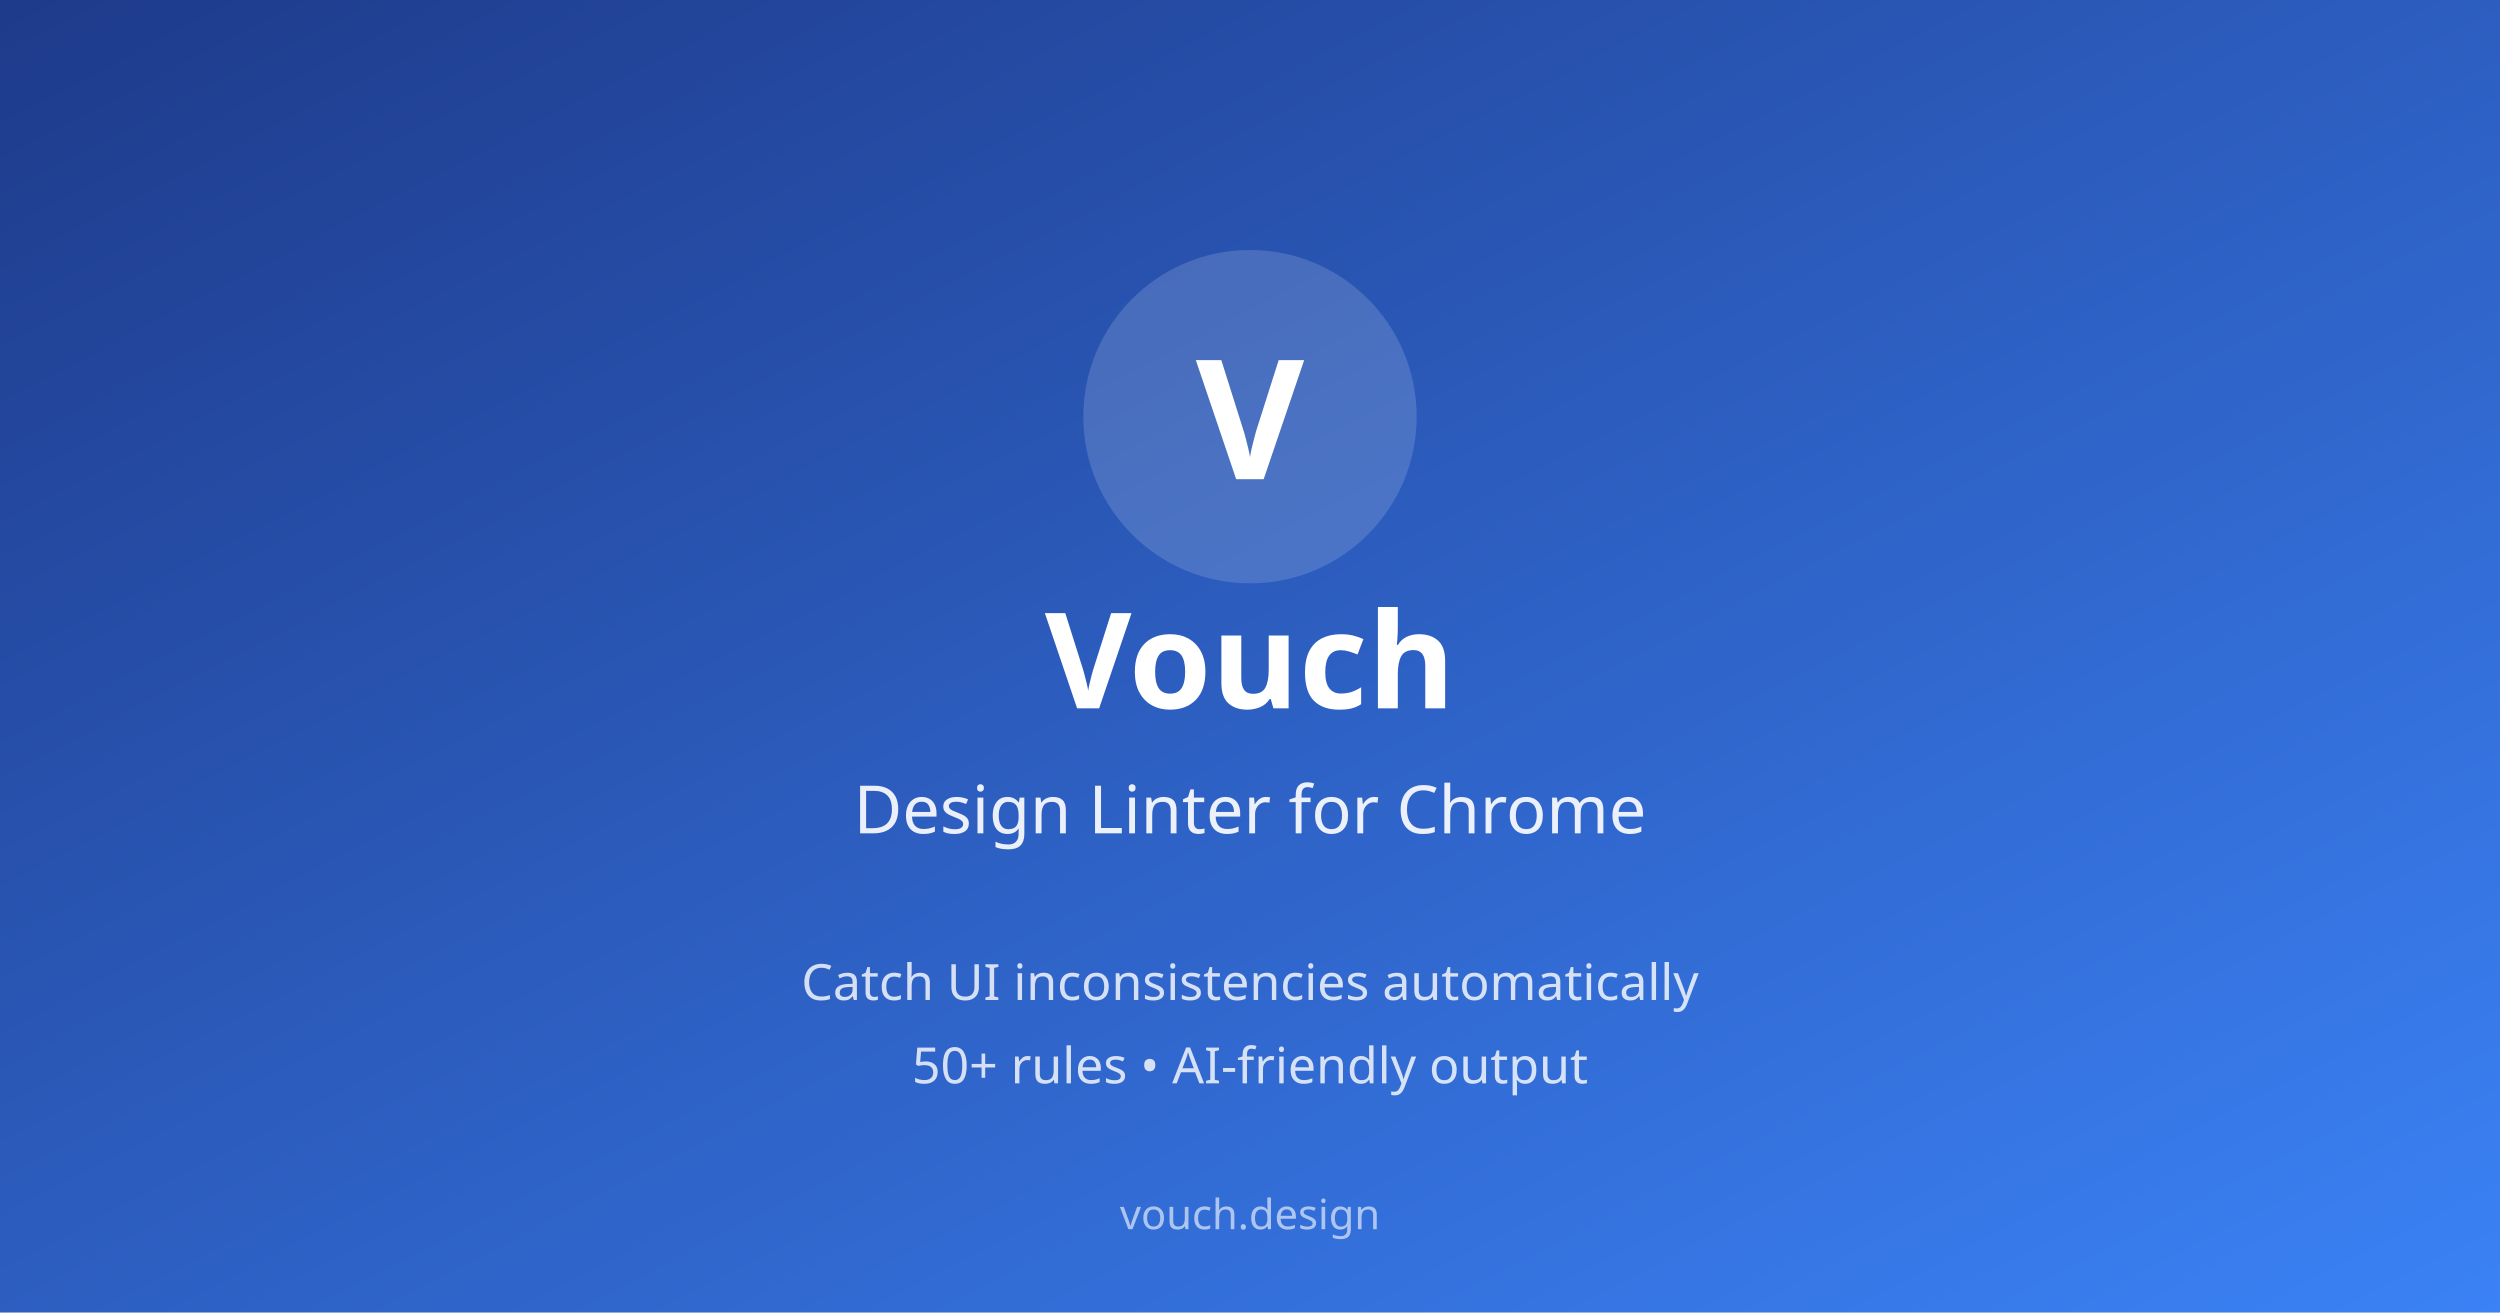
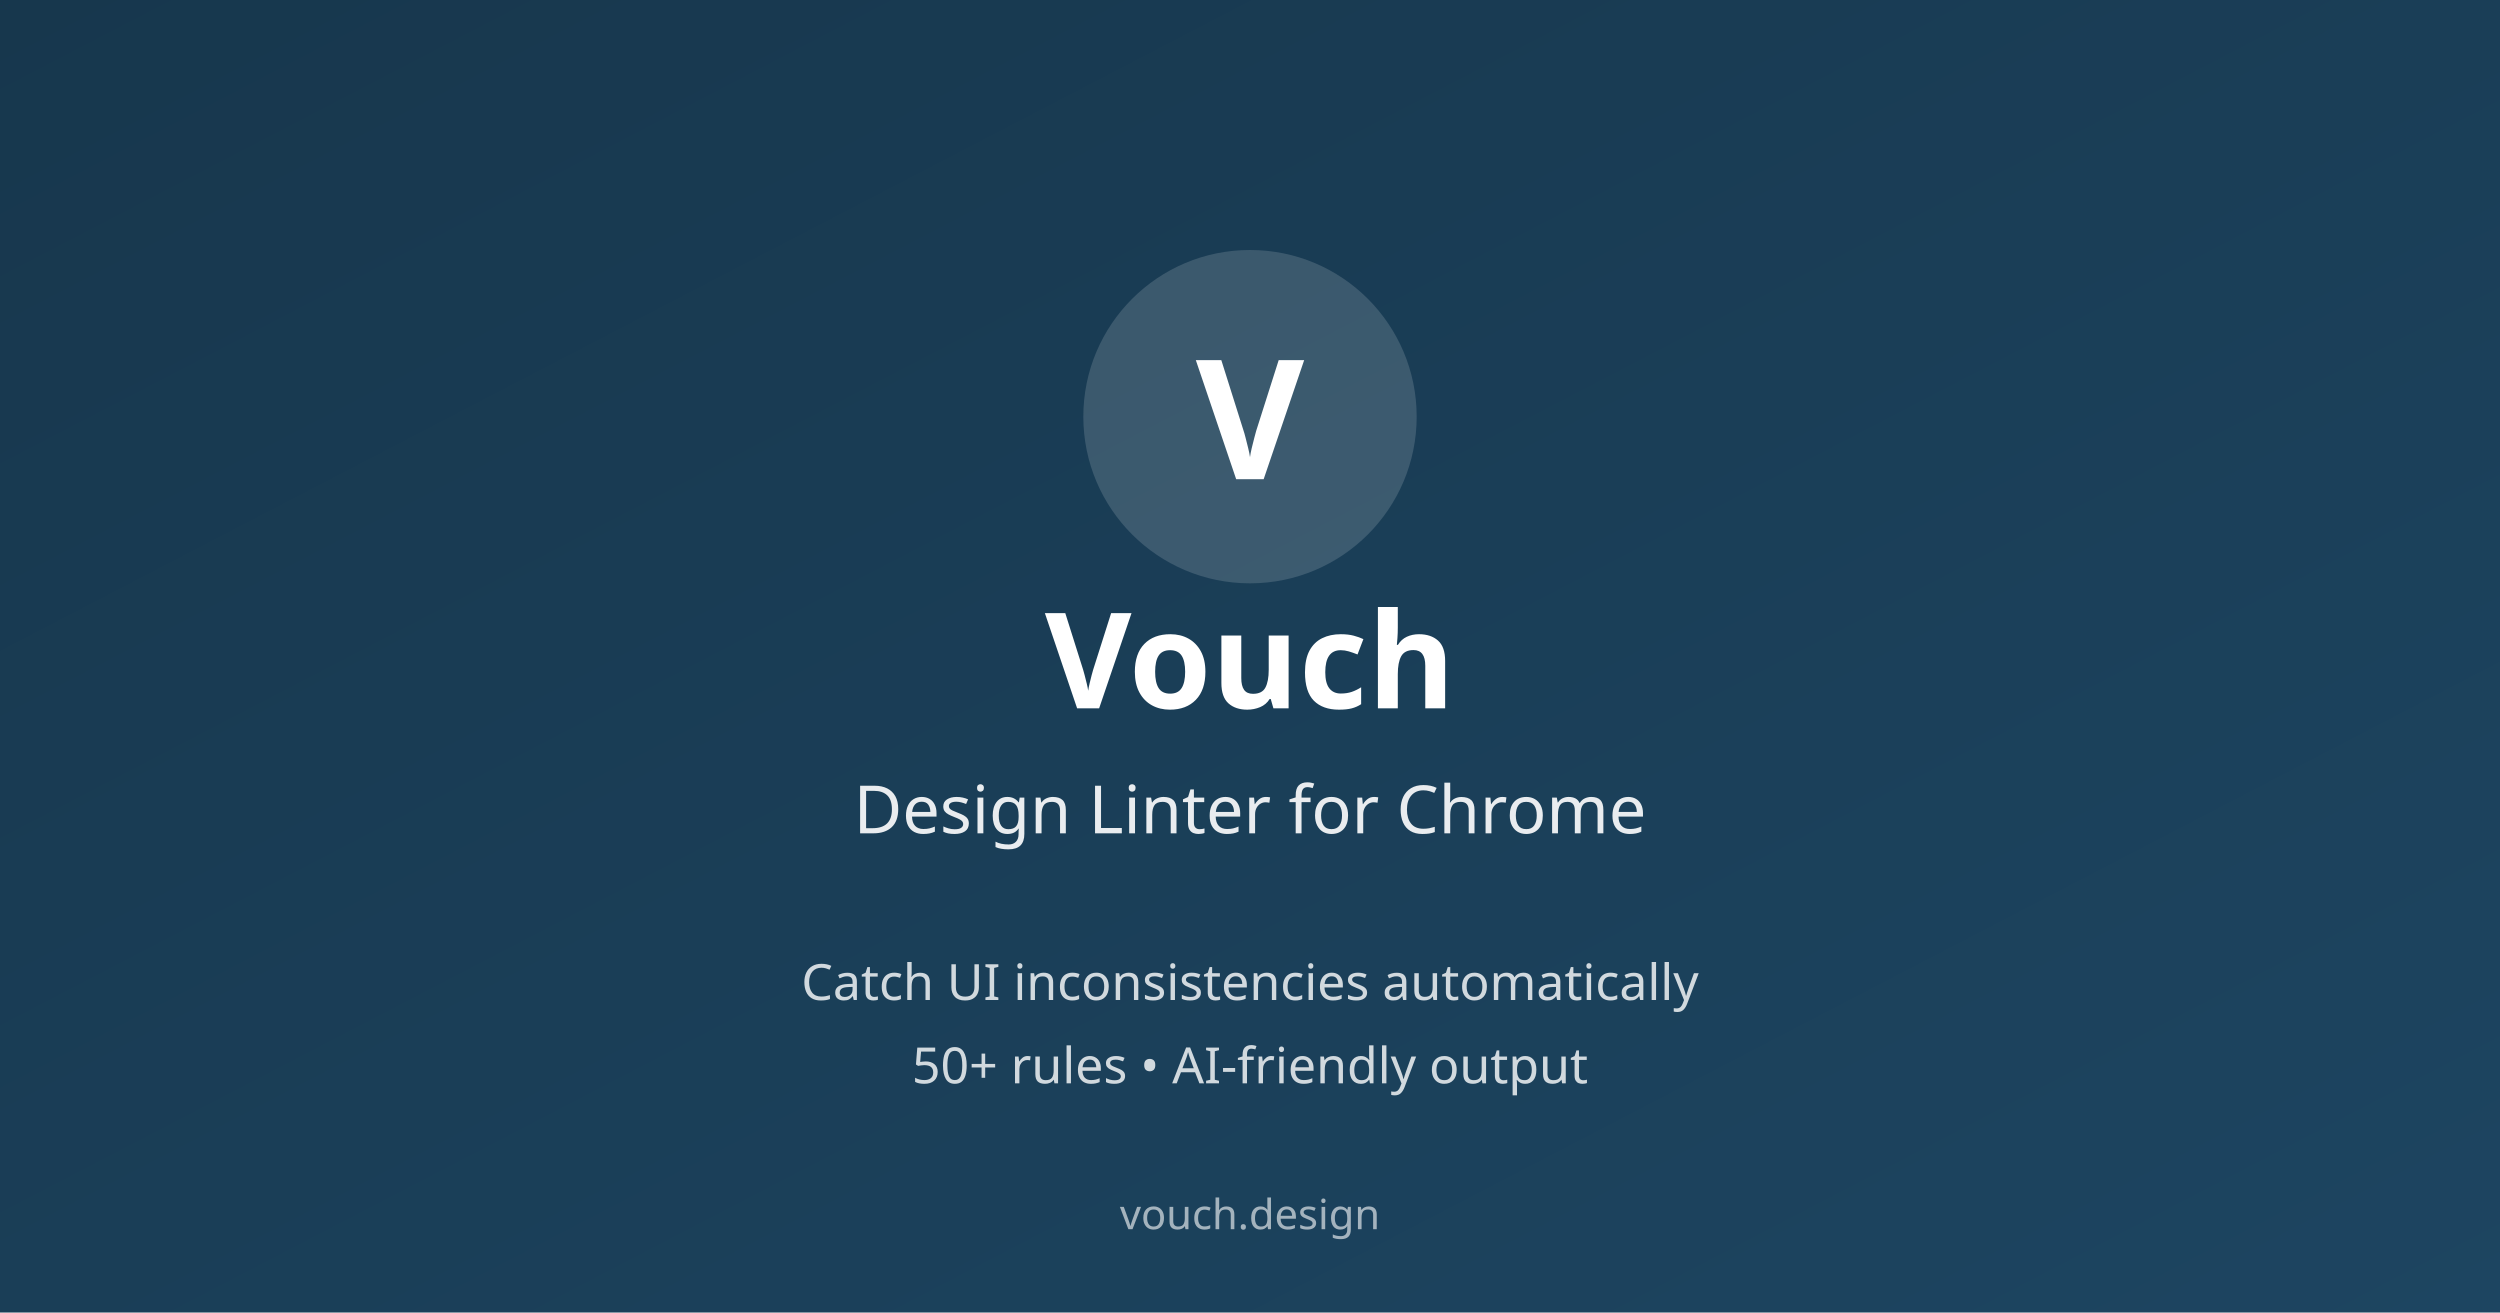
<svg xmlns="http://www.w3.org/2000/svg" width="1200" height="630" viewBox="0 0 1200 630">
  <defs>
    <linearGradient id="bg" x1="0%" y1="0%" x2="100%" y2="100%">
-       <stop offset="0%" style="stop-color:#1e3a8a" />
-       <stop offset="100%" style="stop-color:#3b82f6" />
+       <stop offset="0%" style="stop-color:#17374D" />
+       <stop offset="100%" style="stop-color:#1D4561" />
    </linearGradient>
  </defs>
  <rect fill="url(#bg)" width="1200" height="630" />
  <circle cx="600" cy="200" r="80" fill="white" opacity="0.15" />
  <text x="600" y="230" text-anchor="middle" fill="white" font-family="system-ui, sans-serif" font-size="80" font-weight="bold">V</text>
  <text x="600" y="340" text-anchor="middle" fill="white" font-family="system-ui, sans-serif" font-size="64" font-weight="bold">Vouch</text>
  <text x="600" y="400" text-anchor="middle" fill="white" font-family="system-ui, sans-serif" font-size="32" opacity="0.9">Design Linter for Chrome</text>
  <text x="600" y="480" text-anchor="middle" fill="white" font-family="system-ui, sans-serif" font-size="24" opacity="0.8">Catch UI inconsistencies automatically</text>
  <text x="600" y="520" text-anchor="middle" fill="white" font-family="system-ui, sans-serif" font-size="24" opacity="0.8">50+ rules • AI-friendly output</text>
  <text x="600" y="590" text-anchor="middle" fill="white" font-family="system-ui, sans-serif" font-size="20" opacity="0.6">vouch.design</text>
</svg>
